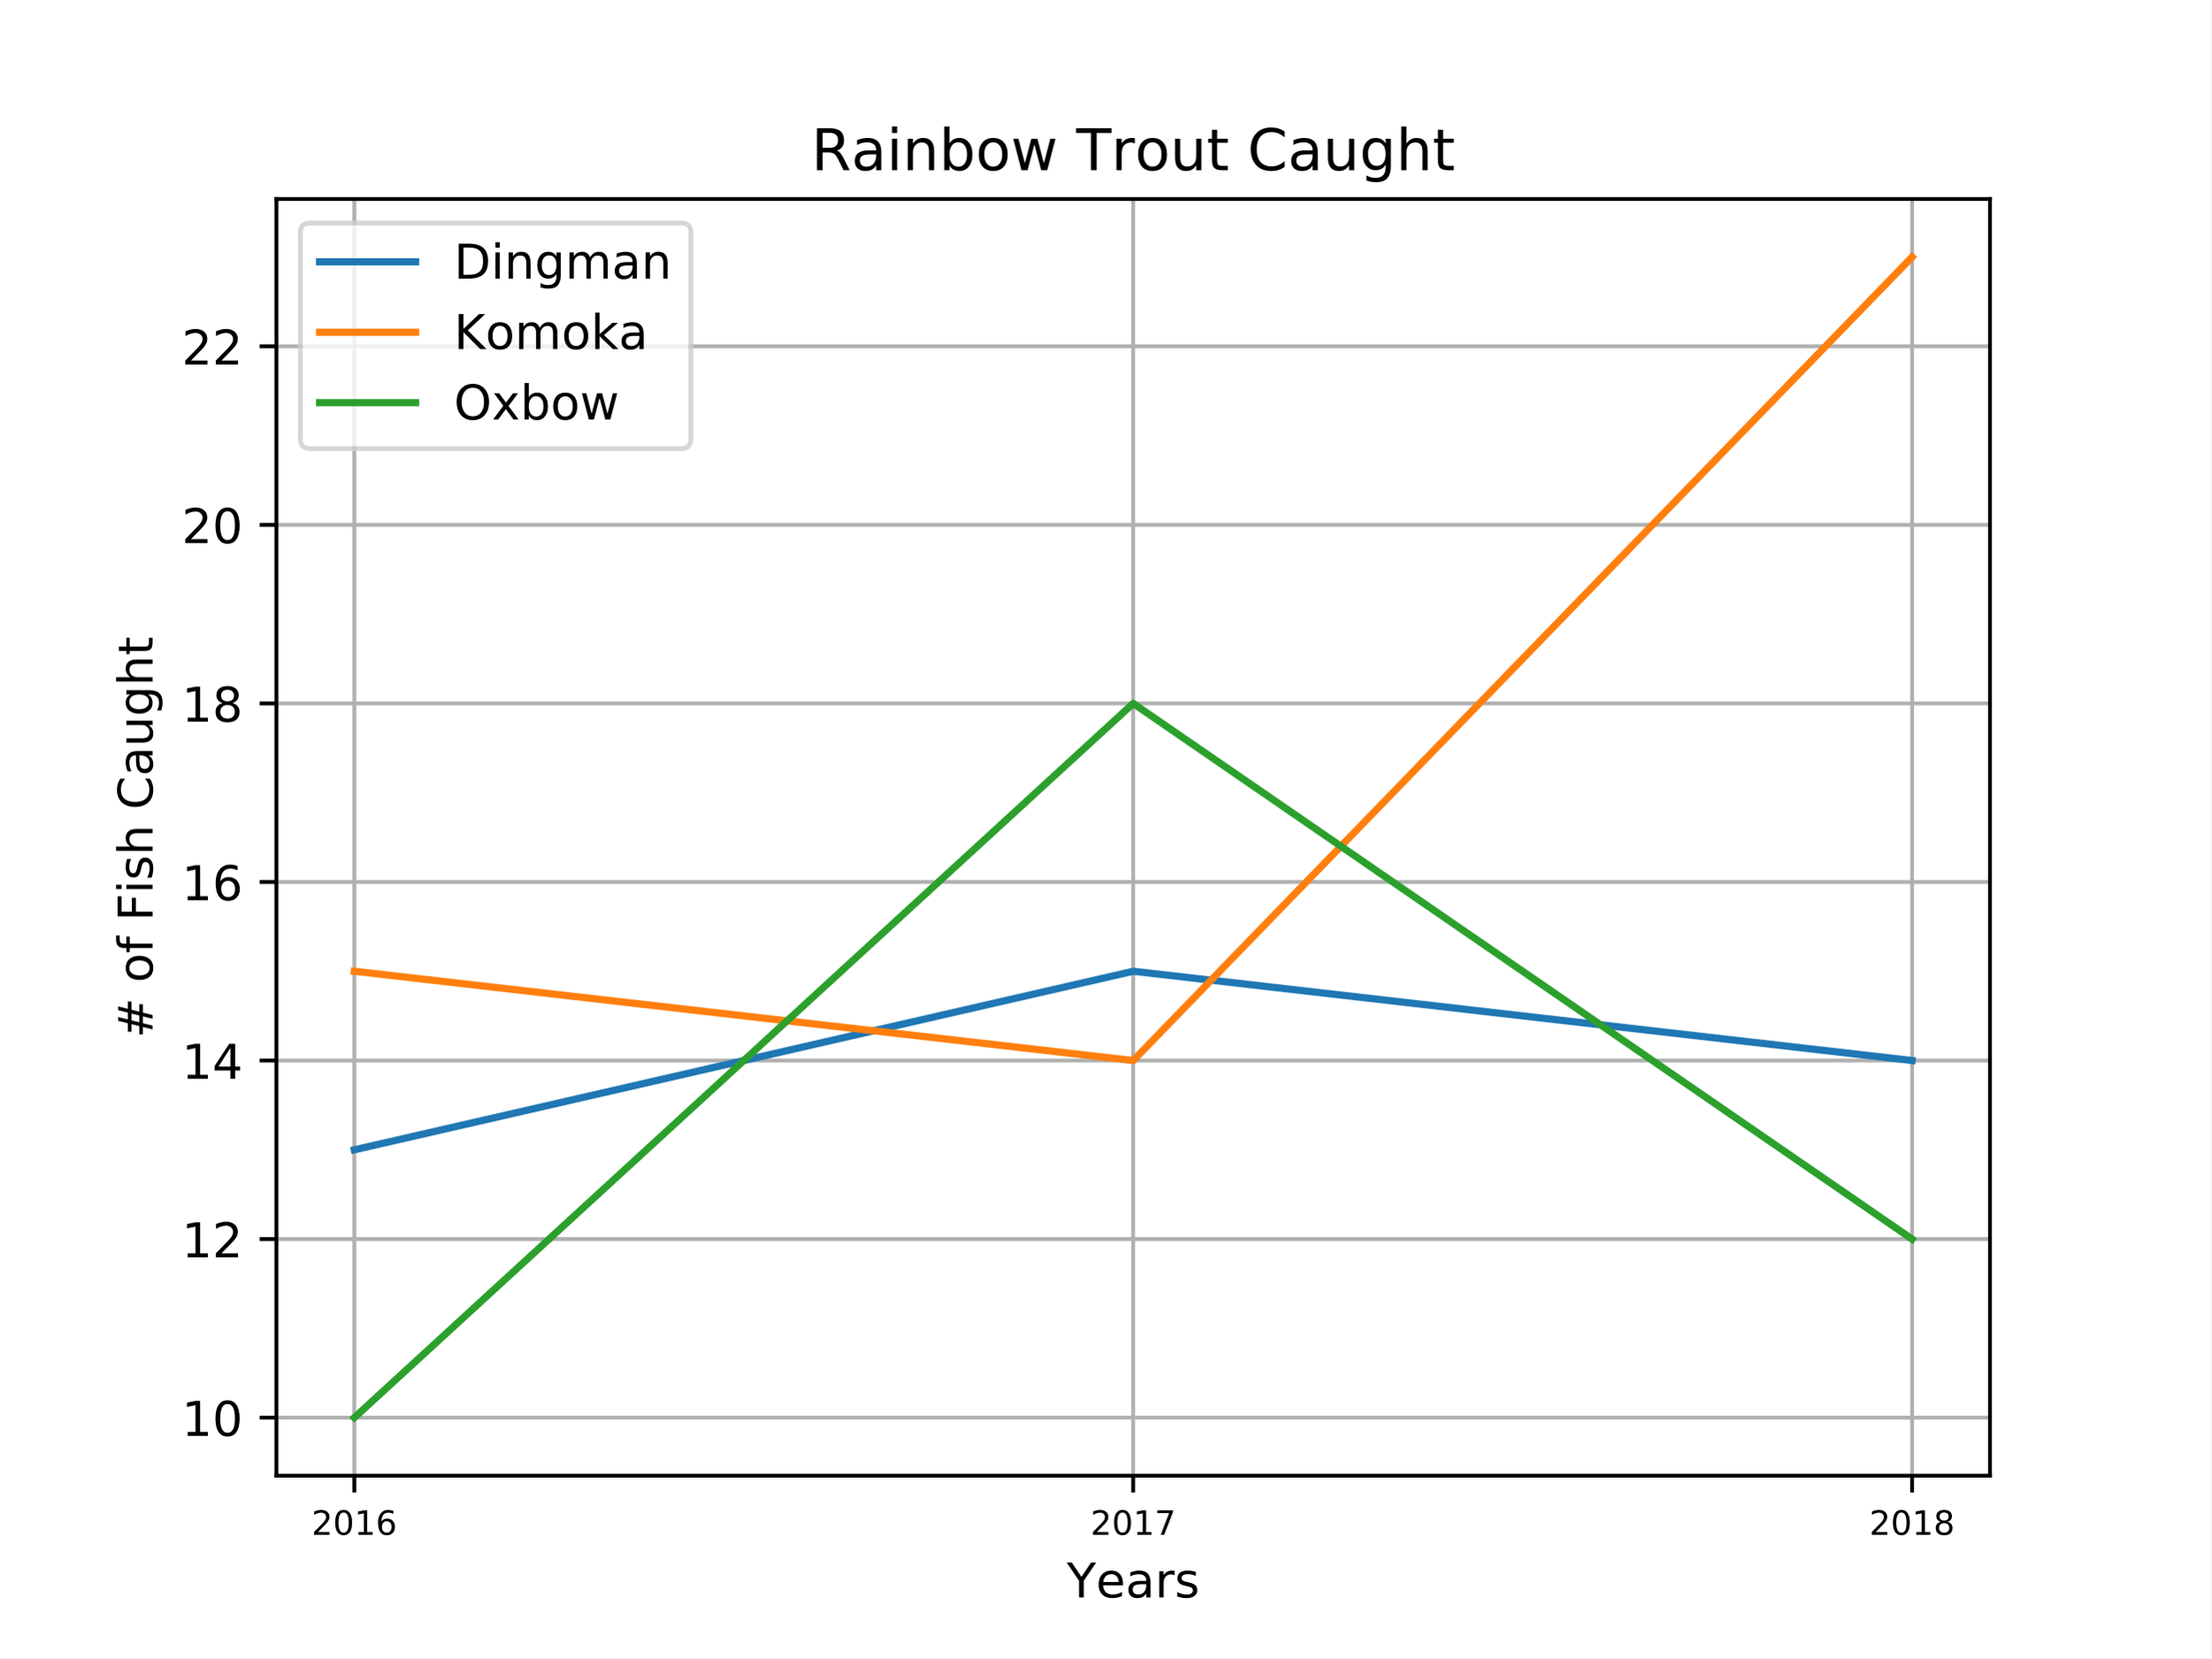
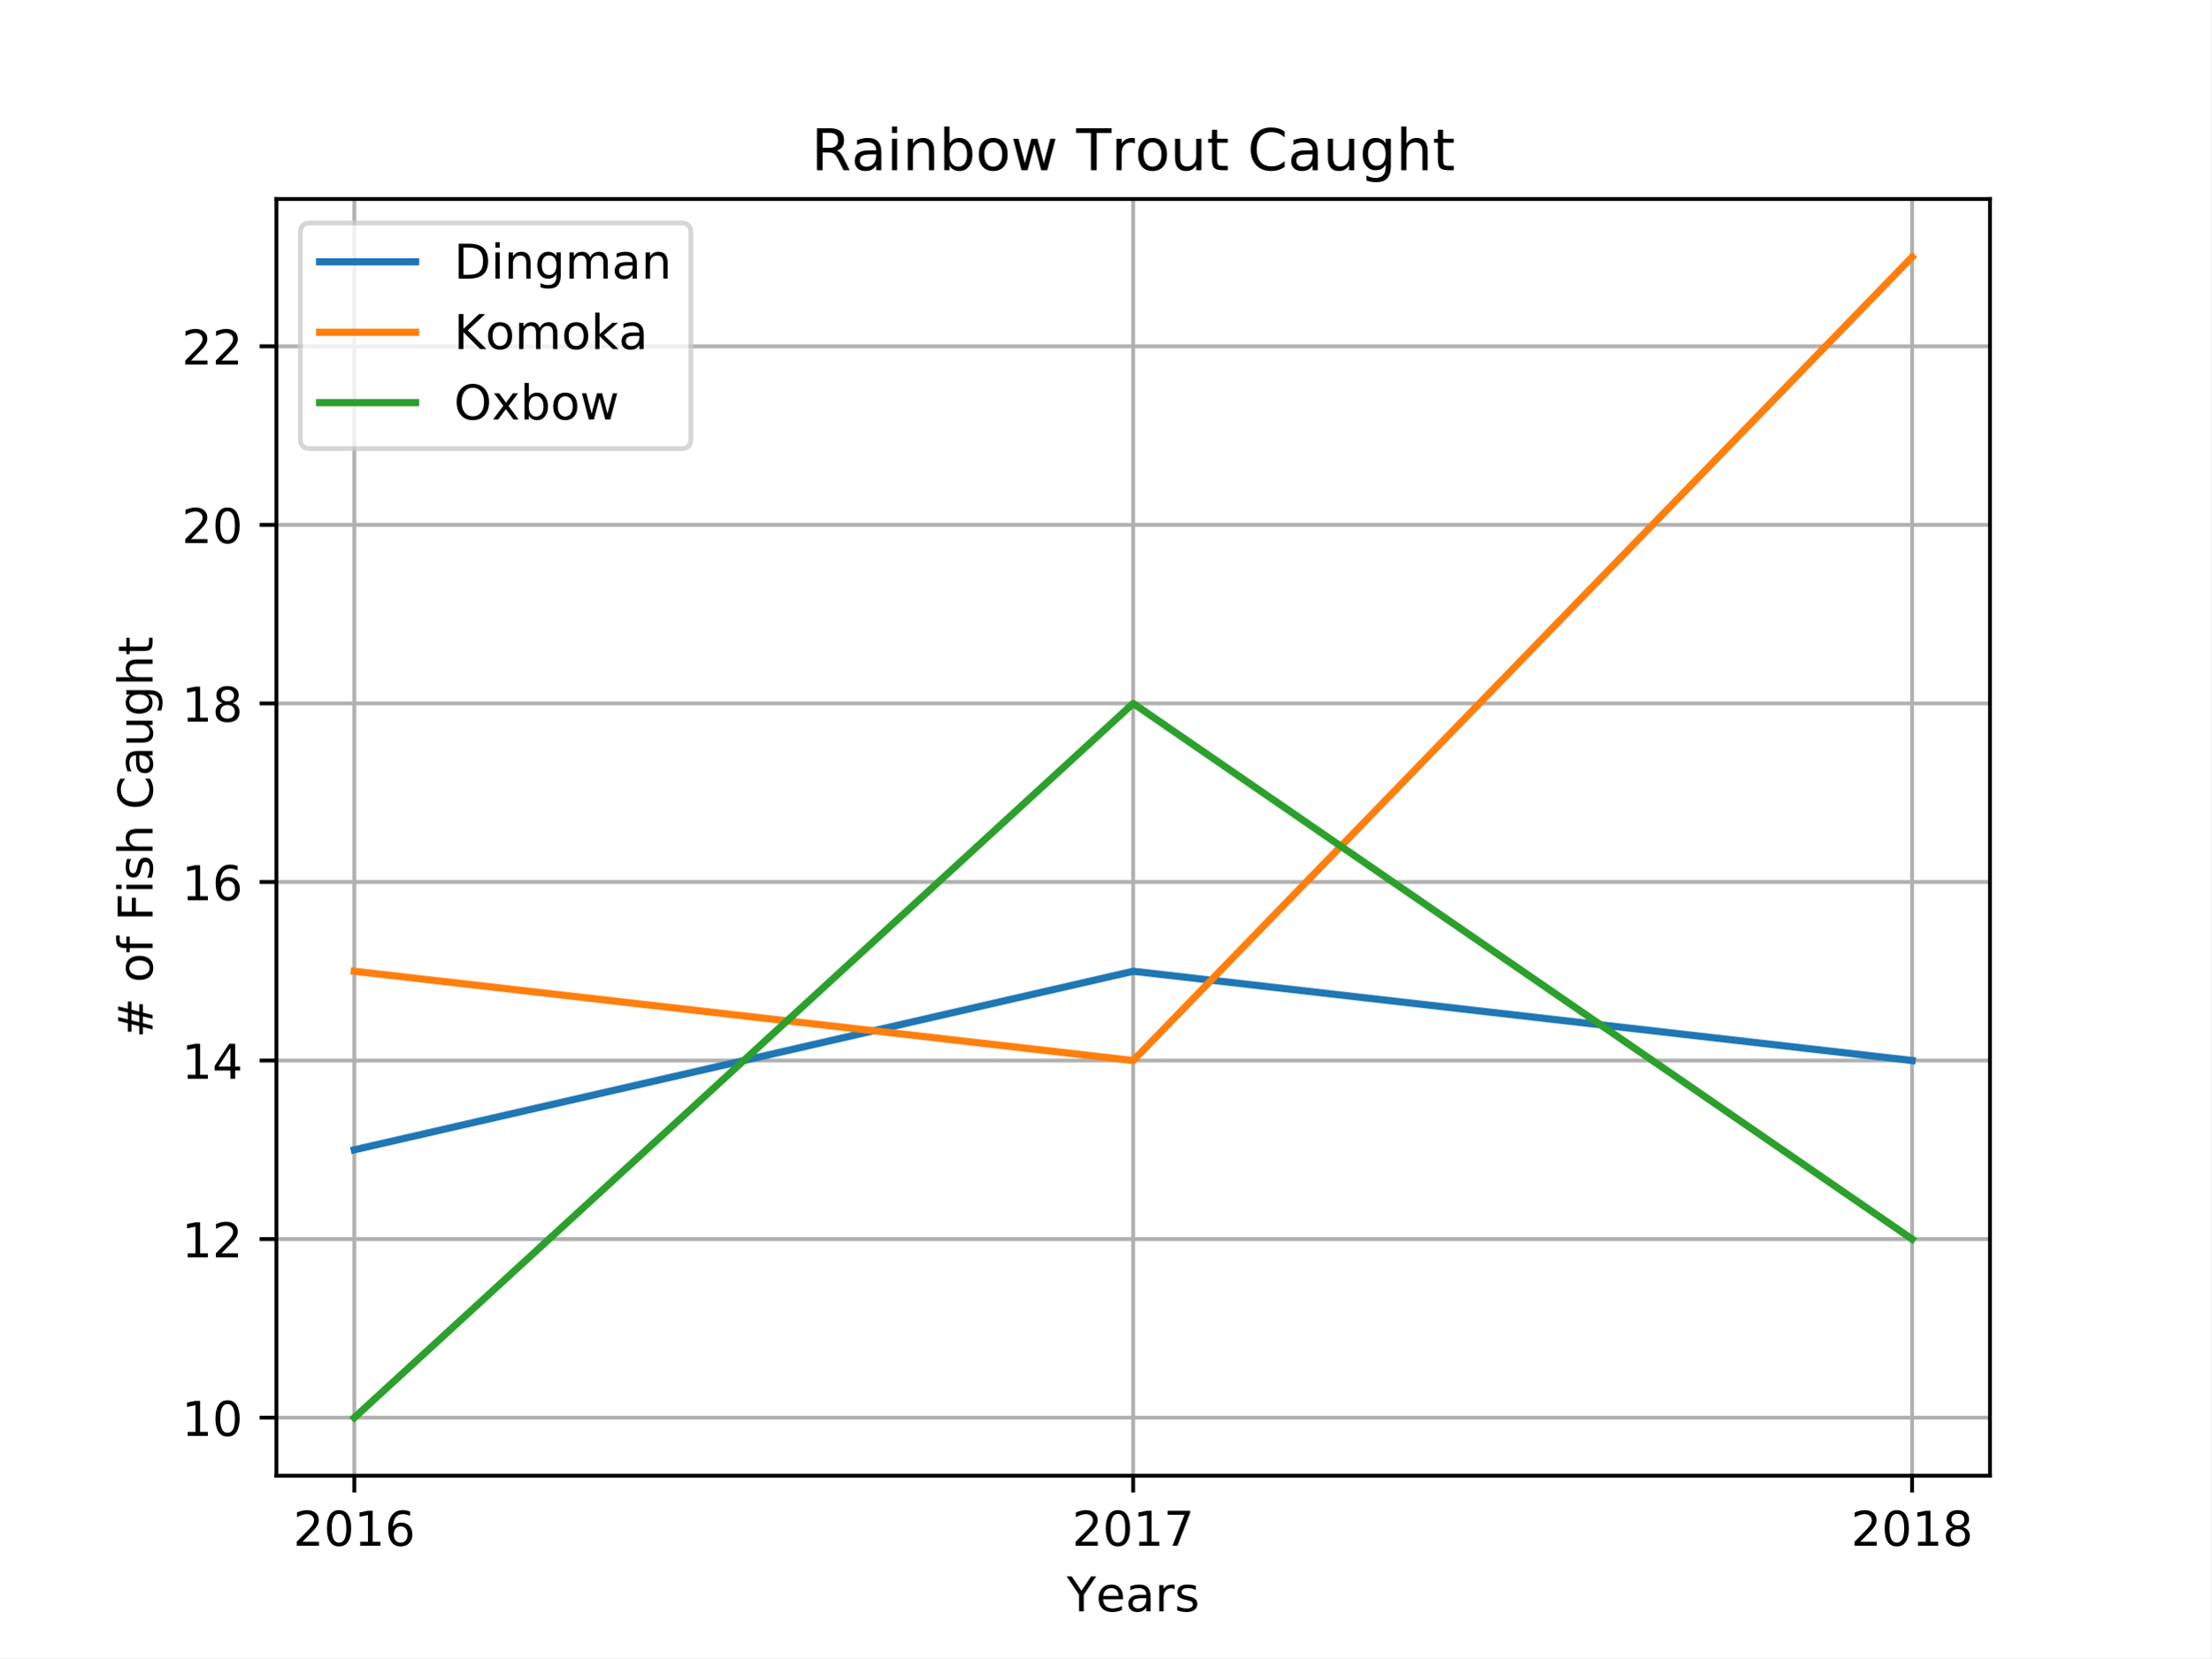
<svg xmlns="http://www.w3.org/2000/svg" xmlns:xlink="http://www.w3.org/1999/xlink" height="345.6pt" version="1.1" viewBox="0 0 460.8 345.6" width="460.8pt">
  <defs>
    <style type="text/css">
*{stroke-linecap:butt;stroke-linejoin:round;}
  </style>
  </defs>
  <g id="figure_1">
    <g id="patch_1">
      <path d="M 0 345.6  L 460.8 345.6  L 460.8 0  L 0 0  z " style="fill:#ffffff;" />
    </g>
    <g id="axes_1">
      <g id="patch_2">
        <path d="M 57.6 307.584  L 414.72 307.584  L 414.72 41.472  L 57.6 41.472  z " style="fill:#ffffff;" />
      </g>
      <g id="matplotlib.axis_1">
        <g id="xtick_1">
          <g id="line2d_1">
-             <path clip-path="url(#p653f5fde19)" d="M 73.833 307.584  L 73.833 41.472  " style="fill:none;stroke:#b0b0b0;stroke-linecap:square;stroke-width:0.8;" />
+             <path clip-path="url(#pb3f861e52e)" d="M 73.833 307.584  L 73.833 41.472  " style="fill:none;stroke:#b0b0b0;stroke-linecap:square;stroke-width:0.8;" />
          </g>
          <g id="line2d_2">
            <defs>
-               <path d="M 0 0  L 0 3.5  " id="mfbb1cc3a67" style="stroke:#000000;stroke-width:0.8;" />
-             </defs>
-             <g>
-               <use style="stroke:#000000;stroke-width:0.8;" x="73.833" xlink:href="#mfbb1cc3a67" y="307.584" />
+               <path d="M 0 0  L 0 3.5  " id="m68ec0743b1" style="stroke:#000000;stroke-width:0.8;" />
+             </defs>
+             <g>
+               <use style="stroke:#000000;stroke-width:0.8;" x="73.833" xlink:href="#m68ec0743b1" y="307.584" />
            </g>
          </g>
          <g id="text_1">
            <defs>
              <path d="M 19.188 8.297  L 53.609 8.297  L 53.609 0  L 7.328 0  L 7.328 8.297  Q 12.938 14.109 22.625 23.891  Q 32.328 33.688 34.812 36.531  Q 39.547 41.844 41.422 45.531  Q 43.312 49.219 43.312 52.781  Q 43.312 58.594 39.234 62.25  Q 35.156 65.922 28.609 65.922  Q 23.969 65.922 18.812 64.312  Q 13.672 62.703 7.812 59.422  L 7.812 69.391  Q 13.766 71.781 18.938 73  Q 24.125 74.219 28.422 74.219  Q 39.75 74.219 46.484 68.547  Q 53.219 62.891 53.219 53.422  Q 53.219 48.922 51.531 44.891  Q 49.859 40.875 45.406 35.406  Q 44.188 33.984 37.641 27.219  Q 31.109 20.453 19.188 8.297  z " id="DejaVuSans-50" />
              <path d="M 31.781 66.406  Q 24.172 66.406 20.328 58.906  Q 16.5 51.422 16.5 36.375  Q 16.5 21.391 20.328 13.891  Q 24.172 6.391 31.781 6.391  Q 39.453 6.391 43.281 13.891  Q 47.125 21.391 47.125 36.375  Q 47.125 51.422 43.281 58.906  Q 39.453 66.406 31.781 66.406  z M 31.781 74.219  Q 44.047 74.219 50.516 64.516  Q 56.984 54.828 56.984 36.375  Q 56.984 17.969 50.516 8.266  Q 44.047 -1.422 31.781 -1.422  Q 19.531 -1.422 13.062 8.266  Q 6.594 17.969 6.594 36.375  Q 6.594 54.828 13.062 64.516  Q 19.531 74.219 31.781 74.219  z " id="DejaVuSans-48" />
              <path d="M 12.406 8.297  L 28.516 8.297  L 28.516 63.922  L 10.984 60.406  L 10.984 69.391  L 28.422 72.906  L 38.281 72.906  L 38.281 8.297  L 54.391 8.297  L 54.391 0  L 12.406 0  z " id="DejaVuSans-49" />
              <path d="M 33.016 40.375  Q 26.375 40.375 22.484 35.828  Q 18.609 31.297 18.609 23.391  Q 18.609 15.531 22.484 10.953  Q 26.375 6.391 33.016 6.391  Q 39.656 6.391 43.531 10.953  Q 47.406 15.531 47.406 23.391  Q 47.406 31.297 43.531 35.828  Q 39.656 40.375 33.016 40.375  z M 52.594 71.297  L 52.594 62.312  Q 48.875 64.062 45.094 64.984  Q 41.312 65.922 37.594 65.922  Q 27.828 65.922 22.672 59.328  Q 17.531 52.734 16.797 39.406  Q 19.672 43.656 24.016 45.922  Q 28.375 48.188 33.594 48.188  Q 44.578 48.188 50.953 41.516  Q 57.328 34.859 57.328 23.391  Q 57.328 12.156 50.688 5.359  Q 44.047 -1.422 33.016 -1.422  Q 20.359 -1.422 13.672 8.266  Q 6.984 17.969 6.984 36.375  Q 6.984 53.656 15.188 63.938  Q 23.391 74.219 37.203 74.219  Q 40.922 74.219 44.703 73.484  Q 48.484 72.75 52.594 71.297  z " id="DejaVuSans-54" />
            </defs>
-             <g transform="translate(64.92523 319.9029)scale(0.07 -0.07)">
+             <g transform="translate(61.10773 322.1824)scale(0.1 -0.1)">
              <use xlink:href="#DejaVuSans-50" />
              <use x="63.623" xlink:href="#DejaVuSans-48" />
              <use x="127.246" xlink:href="#DejaVuSans-49" />
              <use x="190.869" xlink:href="#DejaVuSans-54" />
            </g>
          </g>
        </g>
        <g id="xtick_2">
          <g id="line2d_3">
-             <path clip-path="url(#p653f5fde19)" d="M 236.16 307.584  L 236.16 41.472  " style="fill:none;stroke:#b0b0b0;stroke-linecap:square;stroke-width:0.8;" />
+             <path clip-path="url(#pb3f861e52e)" d="M 236.16 307.584  L 236.16 41.472  " style="fill:none;stroke:#b0b0b0;stroke-linecap:square;stroke-width:0.8;" />
          </g>
          <g id="line2d_4">
            <g>
-               <use style="stroke:#000000;stroke-width:0.8;" x="236.16" xlink:href="#mfbb1cc3a67" y="307.584" />
+               <use style="stroke:#000000;stroke-width:0.8;" x="236.16" xlink:href="#m68ec0743b1" y="307.584" />
            </g>
          </g>
          <g id="text_2">
            <defs>
              <path d="M 8.203 72.906  L 55.078 72.906  L 55.078 68.703  L 28.609 0  L 18.312 0  L 43.219 64.594  L 8.203 64.594  z " id="DejaVuSans-55" />
            </defs>
-             <g transform="translate(227.2525 319.9029)scale(0.07 -0.07)">
+             <g transform="translate(223.435 322.1824)scale(0.1 -0.1)">
              <use xlink:href="#DejaVuSans-50" />
              <use x="63.623" xlink:href="#DejaVuSans-48" />
              <use x="127.246" xlink:href="#DejaVuSans-49" />
              <use x="190.869" xlink:href="#DejaVuSans-55" />
            </g>
          </g>
        </g>
        <g id="xtick_3">
          <g id="line2d_5">
-             <path clip-path="url(#p653f5fde19)" d="M 398.487 307.584  L 398.487 41.472  " style="fill:none;stroke:#b0b0b0;stroke-linecap:square;stroke-width:0.8;" />
+             <path clip-path="url(#pb3f861e52e)" d="M 398.487 307.584  L 398.487 41.472  " style="fill:none;stroke:#b0b0b0;stroke-linecap:square;stroke-width:0.8;" />
          </g>
          <g id="line2d_6">
            <g>
-               <use style="stroke:#000000;stroke-width:0.8;" x="398.487" xlink:href="#mfbb1cc3a67" y="307.584" />
+               <use style="stroke:#000000;stroke-width:0.8;" x="398.487" xlink:href="#m68ec0743b1" y="307.584" />
            </g>
          </g>
          <g id="text_3">
            <defs>
              <path d="M 31.781 34.625  Q 24.75 34.625 20.719 30.859  Q 16.703 27.094 16.703 20.516  Q 16.703 13.922 20.719 10.156  Q 24.75 6.391 31.781 6.391  Q 38.812 6.391 42.859 10.172  Q 46.922 13.969 46.922 20.516  Q 46.922 27.094 42.891 30.859  Q 38.875 34.625 31.781 34.625  z M 21.922 38.812  Q 15.578 40.375 12.031 44.719  Q 8.5 49.078 8.5 55.328  Q 8.5 64.062 14.719 69.141  Q 20.953 74.219 31.781 74.219  Q 42.672 74.219 48.875 69.141  Q 55.078 64.062 55.078 55.328  Q 55.078 49.078 51.531 44.719  Q 48 40.375 41.703 38.812  Q 48.828 37.156 52.797 32.312  Q 56.781 27.484 56.781 20.516  Q 56.781 9.906 50.312 4.234  Q 43.844 -1.422 31.781 -1.422  Q 19.734 -1.422 13.25 4.234  Q 6.781 9.906 6.781 20.516  Q 6.781 27.484 10.781 32.312  Q 14.797 37.156 21.922 38.812  z M 18.312 54.391  Q 18.312 48.734 21.844 45.562  Q 25.391 42.391 31.781 42.391  Q 38.141 42.391 41.719 45.562  Q 45.312 48.734 45.312 54.391  Q 45.312 60.062 41.719 63.234  Q 38.141 66.406 31.781 66.406  Q 25.391 66.406 21.844 63.234  Q 18.312 60.062 18.312 54.391  z " id="DejaVuSans-56" />
            </defs>
-             <g transform="translate(389.5798 319.9029)scale(0.07 -0.07)">
+             <g transform="translate(385.7623 322.1824)scale(0.1 -0.1)">
              <use xlink:href="#DejaVuSans-50" />
              <use x="63.623" xlink:href="#DejaVuSans-48" />
              <use x="127.246" xlink:href="#DejaVuSans-49" />
              <use x="190.869" xlink:href="#DejaVuSans-56" />
            </g>
          </g>
        </g>
        <g id="text_4">
          <defs>
            <path d="M -0.203 72.906  L 10.406 72.906  L 30.609 42.922  L 50.688 72.906  L 61.281 72.906  L 35.5 34.719  L 35.5 0  L 25.594 0  L 25.594 34.719  z " id="DejaVuSans-89" />
            <path d="M 56.203 29.594  L 56.203 25.203  L 14.891 25.203  Q 15.484 15.922 20.484 11.062  Q 25.484 6.203 34.422 6.203  Q 39.594 6.203 44.453 7.469  Q 49.312 8.734 54.109 11.281  L 54.109 2.781  Q 49.266 0.734 44.188 -0.344  Q 39.109 -1.422 33.891 -1.422  Q 20.797 -1.422 13.156 6.188  Q 5.516 13.812 5.516 26.812  Q 5.516 40.234 12.766 48.109  Q 20.016 56 32.328 56  Q 43.359 56 49.781 48.891  Q 56.203 41.797 56.203 29.594  z M 47.219 32.234  Q 47.125 39.594 43.094 43.984  Q 39.062 48.391 32.422 48.391  Q 24.906 48.391 20.391 44.141  Q 15.875 39.891 15.188 32.172  z " id="DejaVuSans-101" />
            <path d="M 34.281 27.484  Q 23.391 27.484 19.188 25  Q 14.984 22.516 14.984 16.5  Q 14.984 11.719 18.141 8.906  Q 21.297 6.109 26.703 6.109  Q 34.188 6.109 38.703 11.406  Q 43.219 16.703 43.219 25.484  L 43.219 27.484  z M 52.203 31.203  L 52.203 0  L 43.219 0  L 43.219 8.297  Q 40.141 3.328 35.547 0.953  Q 30.953 -1.422 24.312 -1.422  Q 15.922 -1.422 10.953 3.297  Q 6 8.016 6 15.922  Q 6 25.141 12.172 29.828  Q 18.359 34.516 30.609 34.516  L 43.219 34.516  L 43.219 35.406  Q 43.219 41.609 39.141 45  Q 35.062 48.391 27.688 48.391  Q 23 48.391 18.547 47.266  Q 14.109 46.141 10.016 43.891  L 10.016 52.203  Q 14.938 54.109 19.578 55.047  Q 24.219 56 28.609 56  Q 40.484 56 46.344 49.844  Q 52.203 43.703 52.203 31.203  z " id="DejaVuSans-97" />
            <path d="M 41.109 46.297  Q 39.594 47.172 37.812 47.578  Q 36.031 48 33.891 48  Q 26.266 48 22.188 43.047  Q 18.109 38.094 18.109 28.812  L 18.109 0  L 9.078 0  L 9.078 54.688  L 18.109 54.688  L 18.109 46.188  Q 20.953 51.172 25.484 53.578  Q 30.031 56 36.531 56  Q 37.453 56 38.578 55.875  Q 39.703 55.766 41.062 55.516  z " id="DejaVuSans-114" />
            <path d="M 44.281 53.078  L 44.281 44.578  Q 40.484 46.531 36.375 47.5  Q 32.281 48.484 27.875 48.484  Q 21.188 48.484 17.844 46.438  Q 14.5 44.391 14.5 40.281  Q 14.5 37.156 16.891 35.375  Q 19.281 33.594 26.516 31.984  L 29.594 31.297  Q 39.156 29.25 43.188 25.516  Q 47.219 21.781 47.219 15.094  Q 47.219 7.469 41.188 3.016  Q 35.156 -1.422 24.609 -1.422  Q 20.219 -1.422 15.453 -0.562  Q 10.688 0.297 5.422 2  L 5.422 11.281  Q 10.406 8.688 15.234 7.391  Q 20.062 6.109 24.812 6.109  Q 31.156 6.109 34.562 8.281  Q 37.984 10.453 37.984 14.406  Q 37.984 18.062 35.516 20.016  Q 33.062 21.969 24.703 23.781  L 21.578 24.516  Q 13.234 26.266 9.516 29.906  Q 5.812 33.547 5.812 39.891  Q 5.812 47.609 11.281 51.797  Q 16.75 56 26.812 56  Q 31.781 56 36.172 55.266  Q 40.578 54.547 44.281 53.078  z " id="DejaVuSans-115" />
          </defs>
-           <g transform="translate(222.3155 332.9571)scale(0.1 -0.1)">
+           <g transform="translate(222.3155 335.8606)scale(0.1 -0.1)">
            <use xlink:href="#DejaVuSans-89" />
            <use x="60.881" xlink:href="#DejaVuSans-101" />
            <use x="122.404" xlink:href="#DejaVuSans-97" />
            <use x="183.684" xlink:href="#DejaVuSans-114" />
            <use x="224.797" xlink:href="#DejaVuSans-115" />
          </g>
        </g>
      </g>
      <g id="matplotlib.axis_2">
        <g id="ytick_1">
          <g id="line2d_7">
-             <path clip-path="url(#p653f5fde19)" d="M 57.6 295.488  L 414.72 295.488  " style="fill:none;stroke:#b0b0b0;stroke-linecap:square;stroke-width:0.8;" />
+             <path clip-path="url(#pb3f861e52e)" d="M 57.6 295.488  L 414.72 295.488  " style="fill:none;stroke:#b0b0b0;stroke-linecap:square;stroke-width:0.8;" />
          </g>
          <g id="line2d_8">
            <defs>
-               <path d="M 0 0  L -3.5 0  " id="ma4010a11b1" style="stroke:#000000;stroke-width:0.8;" />
-             </defs>
-             <g>
-               <use style="stroke:#000000;stroke-width:0.8;" x="57.6" xlink:href="#ma4010a11b1" y="295.488" />
+               <path d="M 0 0  L -3.5 0  " id="mbe549104c9" style="stroke:#000000;stroke-width:0.8;" />
+             </defs>
+             <g>
+               <use style="stroke:#000000;stroke-width:0.8;" x="57.6" xlink:href="#mbe549104c9" y="295.488" />
            </g>
          </g>
          <g id="text_5">
            <g transform="translate(37.875 299.2872)scale(0.1 -0.1)">
              <use xlink:href="#DejaVuSans-49" />
              <use x="63.623" xlink:href="#DejaVuSans-48" />
            </g>
          </g>
        </g>
        <g id="ytick_2">
          <g id="line2d_9">
-             <path clip-path="url(#p653f5fde19)" d="M 57.6 258.27  L 414.72 258.27  " style="fill:none;stroke:#b0b0b0;stroke-linecap:square;stroke-width:0.8;" />
+             <path clip-path="url(#pb3f861e52e)" d="M 57.6 258.27  L 414.72 258.27  " style="fill:none;stroke:#b0b0b0;stroke-linecap:square;stroke-width:0.8;" />
          </g>
          <g id="line2d_10">
            <g>
-               <use style="stroke:#000000;stroke-width:0.8;" x="57.6" xlink:href="#ma4010a11b1" y="258.27" />
+               <use style="stroke:#000000;stroke-width:0.8;" x="57.6" xlink:href="#mbe549104c9" y="258.27" />
            </g>
          </g>
          <g id="text_6">
            <g transform="translate(37.875 262.0688)scale(0.1 -0.1)">
              <use xlink:href="#DejaVuSans-49" />
              <use x="63.623" xlink:href="#DejaVuSans-50" />
            </g>
          </g>
        </g>
        <g id="ytick_3">
          <g id="line2d_11">
-             <path clip-path="url(#p653f5fde19)" d="M 57.6 221.051  L 414.72 221.051  " style="fill:none;stroke:#b0b0b0;stroke-linecap:square;stroke-width:0.8;" />
+             <path clip-path="url(#pb3f861e52e)" d="M 57.6 221.051  L 414.72 221.051  " style="fill:none;stroke:#b0b0b0;stroke-linecap:square;stroke-width:0.8;" />
          </g>
          <g id="line2d_12">
            <g>
-               <use style="stroke:#000000;stroke-width:0.8;" x="57.6" xlink:href="#ma4010a11b1" y="221.051" />
+               <use style="stroke:#000000;stroke-width:0.8;" x="57.6" xlink:href="#mbe549104c9" y="221.051" />
            </g>
          </g>
          <g id="text_7">
            <defs>
              <path d="M 37.797 64.312  L 12.891 25.391  L 37.797 25.391  z M 35.203 72.906  L 47.609 72.906  L 47.609 25.391  L 58.016 25.391  L 58.016 17.188  L 47.609 17.188  L 47.609 0  L 37.797 0  L 37.797 17.188  L 4.891 17.188  L 4.891 26.703  z " id="DejaVuSans-52" />
            </defs>
            <g transform="translate(37.875 224.8503)scale(0.1 -0.1)">
              <use xlink:href="#DejaVuSans-49" />
              <use x="63.623" xlink:href="#DejaVuSans-52" />
            </g>
          </g>
        </g>
        <g id="ytick_4">
          <g id="line2d_13">
-             <path clip-path="url(#p653f5fde19)" d="M 57.6 183.833  L 414.72 183.833  " style="fill:none;stroke:#b0b0b0;stroke-linecap:square;stroke-width:0.8;" />
+             <path clip-path="url(#pb3f861e52e)" d="M 57.6 183.833  L 414.72 183.833  " style="fill:none;stroke:#b0b0b0;stroke-linecap:square;stroke-width:0.8;" />
          </g>
          <g id="line2d_14">
            <g>
-               <use style="stroke:#000000;stroke-width:0.8;" x="57.6" xlink:href="#ma4010a11b1" y="183.833" />
+               <use style="stroke:#000000;stroke-width:0.8;" x="57.6" xlink:href="#mbe549104c9" y="183.833" />
            </g>
          </g>
          <g id="text_8">
            <g transform="translate(37.875 187.6318)scale(0.1 -0.1)">
              <use xlink:href="#DejaVuSans-49" />
              <use x="63.623" xlink:href="#DejaVuSans-54" />
            </g>
          </g>
        </g>
        <g id="ytick_5">
          <g id="line2d_15">
-             <path clip-path="url(#p653f5fde19)" d="M 57.6 146.614  L 414.72 146.614  " style="fill:none;stroke:#b0b0b0;stroke-linecap:square;stroke-width:0.8;" />
+             <path clip-path="url(#pb3f861e52e)" d="M 57.6 146.614  L 414.72 146.614  " style="fill:none;stroke:#b0b0b0;stroke-linecap:square;stroke-width:0.8;" />
          </g>
          <g id="line2d_16">
            <g>
-               <use style="stroke:#000000;stroke-width:0.8;" x="57.6" xlink:href="#ma4010a11b1" y="146.614" />
+               <use style="stroke:#000000;stroke-width:0.8;" x="57.6" xlink:href="#mbe549104c9" y="146.614" />
            </g>
          </g>
          <g id="text_9">
            <g transform="translate(37.875 150.4134)scale(0.1 -0.1)">
              <use xlink:href="#DejaVuSans-49" />
              <use x="63.623" xlink:href="#DejaVuSans-56" />
            </g>
          </g>
        </g>
        <g id="ytick_6">
          <g id="line2d_17">
-             <path clip-path="url(#p653f5fde19)" d="M 57.6 109.396  L 414.72 109.396  " style="fill:none;stroke:#b0b0b0;stroke-linecap:square;stroke-width:0.8;" />
+             <path clip-path="url(#pb3f861e52e)" d="M 57.6 109.396  L 414.72 109.396  " style="fill:none;stroke:#b0b0b0;stroke-linecap:square;stroke-width:0.8;" />
          </g>
          <g id="line2d_18">
            <g>
-               <use style="stroke:#000000;stroke-width:0.8;" x="57.6" xlink:href="#ma4010a11b1" y="109.396" />
+               <use style="stroke:#000000;stroke-width:0.8;" x="57.6" xlink:href="#mbe549104c9" y="109.396" />
            </g>
          </g>
          <g id="text_10">
            <g transform="translate(37.875 113.1949)scale(0.1 -0.1)">
              <use xlink:href="#DejaVuSans-50" />
              <use x="63.623" xlink:href="#DejaVuSans-48" />
            </g>
          </g>
        </g>
        <g id="ytick_7">
          <g id="line2d_19">
-             <path clip-path="url(#p653f5fde19)" d="M 57.6 72.177  L 414.72 72.177  " style="fill:none;stroke:#b0b0b0;stroke-linecap:square;stroke-width:0.8;" />
+             <path clip-path="url(#pb3f861e52e)" d="M 57.6 72.177  L 414.72 72.177  " style="fill:none;stroke:#b0b0b0;stroke-linecap:square;stroke-width:0.8;" />
          </g>
          <g id="line2d_20">
            <g>
-               <use style="stroke:#000000;stroke-width:0.8;" x="57.6" xlink:href="#ma4010a11b1" y="72.177" />
+               <use style="stroke:#000000;stroke-width:0.8;" x="57.6" xlink:href="#mbe549104c9" y="72.177" />
            </g>
          </g>
          <g id="text_11">
            <g transform="translate(37.875 75.97645)scale(0.1 -0.1)">
              <use xlink:href="#DejaVuSans-50" />
              <use x="63.623" xlink:href="#DejaVuSans-50" />
            </g>
          </g>
        </g>
        <g id="text_12">
          <defs>
            <path d="M 51.125 44  L 36.922 44  L 32.812 27.688  L 47.125 27.688  z M 43.797 71.781  L 38.719 51.516  L 52.984 51.516  L 58.109 71.781  L 65.922 71.781  L 60.891 51.516  L 76.125 51.516  L 76.125 44  L 58.984 44  L 54.984 27.688  L 70.516 27.688  L 70.516 20.219  L 53.078 20.219  L 48 0  L 40.188 0  L 45.219 20.219  L 30.906 20.219  L 25.875 0  L 18.016 0  L 23.094 20.219  L 7.719 20.219  L 7.719 27.688  L 24.906 27.688  L 29 44  L 13.281 44  L 13.281 51.516  L 30.906 51.516  L 35.891 71.781  z " id="DejaVuSans-35" />
            <path id="DejaVuSans-32" />
            <path d="M 30.609 48.391  Q 23.391 48.391 19.188 42.75  Q 14.984 37.109 14.984 27.297  Q 14.984 17.484 19.156 11.844  Q 23.344 6.203 30.609 6.203  Q 37.797 6.203 41.984 11.859  Q 46.188 17.531 46.188 27.297  Q 46.188 37.016 41.984 42.703  Q 37.797 48.391 30.609 48.391  z M 30.609 56  Q 42.328 56 49.016 48.375  Q 55.719 40.766 55.719 27.297  Q 55.719 13.875 49.016 6.219  Q 42.328 -1.422 30.609 -1.422  Q 18.844 -1.422 12.172 6.219  Q 5.516 13.875 5.516 27.297  Q 5.516 40.766 12.172 48.375  Q 18.844 56 30.609 56  z " id="DejaVuSans-111" />
            <path d="M 37.109 75.984  L 37.109 68.5  L 28.516 68.5  Q 23.688 68.5 21.797 66.547  Q 19.922 64.594 19.922 59.516  L 19.922 54.688  L 34.719 54.688  L 34.719 47.703  L 19.922 47.703  L 19.922 0  L 10.891 0  L 10.891 47.703  L 2.297 47.703  L 2.297 54.688  L 10.891 54.688  L 10.891 58.5  Q 10.891 67.625 15.141 71.797  Q 19.391 75.984 28.609 75.984  z " id="DejaVuSans-102" />
            <path d="M 9.812 72.906  L 51.703 72.906  L 51.703 64.594  L 19.672 64.594  L 19.672 43.109  L 48.578 43.109  L 48.578 34.812  L 19.672 34.812  L 19.672 0  L 9.812 0  z " id="DejaVuSans-70" />
            <path d="M 9.422 54.688  L 18.406 54.688  L 18.406 0  L 9.422 0  z M 9.422 75.984  L 18.406 75.984  L 18.406 64.594  L 9.422 64.594  z " id="DejaVuSans-105" />
            <path d="M 54.891 33.016  L 54.891 0  L 45.906 0  L 45.906 32.719  Q 45.906 40.484 42.875 44.328  Q 39.844 48.188 33.797 48.188  Q 26.516 48.188 22.312 43.547  Q 18.109 38.922 18.109 30.906  L 18.109 0  L 9.078 0  L 9.078 75.984  L 18.109 75.984  L 18.109 46.188  Q 21.344 51.125 25.703 53.562  Q 30.078 56 35.797 56  Q 45.219 56 50.047 50.172  Q 54.891 44.344 54.891 33.016  z " id="DejaVuSans-104" />
            <path d="M 64.406 67.281  L 64.406 56.891  Q 59.422 61.531 53.781 63.812  Q 48.141 66.109 41.797 66.109  Q 29.297 66.109 22.656 58.469  Q 16.016 50.828 16.016 36.375  Q 16.016 21.969 22.656 14.328  Q 29.297 6.688 41.797 6.688  Q 48.141 6.688 53.781 8.984  Q 59.422 11.281 64.406 15.922  L 64.406 5.609  Q 59.234 2.094 53.438 0.328  Q 47.656 -1.422 41.219 -1.422  Q 24.656 -1.422 15.125 8.703  Q 5.609 18.844 5.609 36.375  Q 5.609 53.953 15.125 64.078  Q 24.656 74.219 41.219 74.219  Q 47.75 74.219 53.531 72.484  Q 59.328 70.75 64.406 67.281  z " id="DejaVuSans-67" />
            <path d="M 8.5 21.578  L 8.5 54.688  L 17.484 54.688  L 17.484 21.922  Q 17.484 14.156 20.5 10.266  Q 23.531 6.391 29.594 6.391  Q 36.859 6.391 41.078 11.031  Q 45.312 15.672 45.312 23.688  L 45.312 54.688  L 54.297 54.688  L 54.297 0  L 45.312 0  L 45.312 8.406  Q 42.047 3.422 37.719 1  Q 33.406 -1.422 27.688 -1.422  Q 18.266 -1.422 13.375 4.438  Q 8.5 10.297 8.5 21.578  z M 31.109 56  z " id="DejaVuSans-117" />
            <path d="M 45.406 27.984  Q 45.406 37.75 41.375 43.109  Q 37.359 48.484 30.078 48.484  Q 22.859 48.484 18.828 43.109  Q 14.797 37.75 14.797 27.984  Q 14.797 18.266 18.828 12.891  Q 22.859 7.516 30.078 7.516  Q 37.359 7.516 41.375 12.891  Q 45.406 18.266 45.406 27.984  z M 54.391 6.781  Q 54.391 -7.172 48.188 -13.984  Q 42 -20.797 29.203 -20.797  Q 24.469 -20.797 20.266 -20.094  Q 16.062 -19.391 12.109 -17.922  L 12.109 -9.188  Q 16.062 -11.328 19.922 -12.344  Q 23.781 -13.375 27.781 -13.375  Q 36.625 -13.375 41.016 -8.766  Q 45.406 -4.156 45.406 5.172  L 45.406 9.625  Q 42.625 4.781 38.281 2.391  Q 33.938 0 27.875 0  Q 17.828 0 11.672 7.656  Q 5.516 15.328 5.516 27.984  Q 5.516 40.672 11.672 48.328  Q 17.828 56 27.875 56  Q 33.938 56 38.281 53.609  Q 42.625 51.219 45.406 46.391  L 45.406 54.688  L 54.391 54.688  z " id="DejaVuSans-103" />
            <path d="M 18.312 70.219  L 18.312 54.688  L 36.812 54.688  L 36.812 47.703  L 18.312 47.703  L 18.312 18.016  Q 18.312 11.328 20.141 9.422  Q 21.969 7.516 27.594 7.516  L 36.812 7.516  L 36.812 0  L 27.594 0  Q 17.188 0 13.234 3.875  Q 9.281 7.766 9.281 18.016  L 9.281 47.703  L 2.688 47.703  L 2.688 54.688  L 9.281 54.688  L 9.281 70.219  z " id="DejaVuSans-116" />
          </defs>
          <g transform="translate(31.79531 216.3647)rotate(-90)scale(0.1 -0.1)">
            <use xlink:href="#DejaVuSans-35" />
            <use x="83.789" xlink:href="#DejaVuSans-32" />
            <use x="115.576" xlink:href="#DejaVuSans-111" />
            <use x="176.758" xlink:href="#DejaVuSans-102" />
            <use x="211.963" xlink:href="#DejaVuSans-32" />
            <use x="243.75" xlink:href="#DejaVuSans-70" />
            <use x="301.16" xlink:href="#DejaVuSans-105" />
            <use x="328.943" xlink:href="#DejaVuSans-115" />
            <use x="381.043" xlink:href="#DejaVuSans-104" />
            <use x="444.422" xlink:href="#DejaVuSans-32" />
            <use x="476.209" xlink:href="#DejaVuSans-67" />
            <use x="546.033" xlink:href="#DejaVuSans-97" />
            <use x="607.312" xlink:href="#DejaVuSans-117" />
            <use x="670.691" xlink:href="#DejaVuSans-103" />
            <use x="734.168" xlink:href="#DejaVuSans-104" />
            <use x="797.547" xlink:href="#DejaVuSans-116" />
          </g>
        </g>
      </g>
      <g id="line2d_21">
-         <path clip-path="url(#p653f5fde19)" d="M 73.833 239.66  L 236.16 202.442  L 398.487 221.051  " style="fill:none;stroke:#1f77b4;stroke-linecap:square;stroke-width:1.5;" />
+         <path clip-path="url(#pb3f861e52e)" d="M 73.833 239.66  L 236.16 202.442  L 398.487 221.051  " style="fill:none;stroke:#1f77b4;stroke-linecap:square;stroke-width:1.5;" />
      </g>
      <g id="line2d_22">
-         <path clip-path="url(#p653f5fde19)" d="M 73.833 202.442  L 236.16 221.051  L 398.487 53.568  " style="fill:none;stroke:#ff7f0e;stroke-linecap:square;stroke-width:1.5;" />
+         <path clip-path="url(#pb3f861e52e)" d="M 73.833 202.442  L 236.16 221.051  L 398.487 53.568  " style="fill:none;stroke:#ff7f0e;stroke-linecap:square;stroke-width:1.5;" />
      </g>
      <g id="line2d_23">
-         <path clip-path="url(#p653f5fde19)" d="M 73.833 295.488  L 236.16 146.614  L 398.487 258.27  " style="fill:none;stroke:#2ca02c;stroke-linecap:square;stroke-width:1.5;" />
+         <path clip-path="url(#pb3f861e52e)" d="M 73.833 295.488  L 236.16 146.614  L 398.487 258.27  " style="fill:none;stroke:#2ca02c;stroke-linecap:square;stroke-width:1.5;" />
      </g>
      <g id="patch_3">
        <path d="M 57.6 307.584  L 57.6 41.472  " style="fill:none;stroke:#000000;stroke-linecap:square;stroke-linejoin:miter;stroke-width:0.8;" />
      </g>
      <g id="patch_4">
        <path d="M 414.72 307.584  L 414.72 41.472  " style="fill:none;stroke:#000000;stroke-linecap:square;stroke-linejoin:miter;stroke-width:0.8;" />
      </g>
      <g id="patch_5">
        <path d="M 57.6 307.584  L 414.72 307.584  " style="fill:none;stroke:#000000;stroke-linecap:square;stroke-linejoin:miter;stroke-width:0.8;" />
      </g>
      <g id="patch_6">
        <path d="M 57.6 41.472  L 414.72 41.472  " style="fill:none;stroke:#000000;stroke-linecap:square;stroke-linejoin:miter;stroke-width:0.8;" />
      </g>
      <g id="text_13">
        <defs>
          <path d="M 44.391 34.188  Q 47.562 33.109 50.562 29.594  Q 53.562 26.078 56.594 19.922  L 66.609 0  L 56 0  L 46.688 18.703  Q 43.062 26.031 39.672 28.422  Q 36.281 30.812 30.422 30.812  L 19.672 30.812  L 19.672 0  L 9.812 0  L 9.812 72.906  L 32.078 72.906  Q 44.578 72.906 50.734 67.672  Q 56.891 62.453 56.891 51.906  Q 56.891 45.016 53.688 40.469  Q 50.484 35.938 44.391 34.188  z M 19.672 64.797  L 19.672 38.922  L 32.078 38.922  Q 39.203 38.922 42.844 42.219  Q 46.484 45.516 46.484 51.906  Q 46.484 58.297 42.844 61.547  Q 39.203 64.797 32.078 64.797  z " id="DejaVuSans-82" />
          <path d="M 54.891 33.016  L 54.891 0  L 45.906 0  L 45.906 32.719  Q 45.906 40.484 42.875 44.328  Q 39.844 48.188 33.797 48.188  Q 26.516 48.188 22.312 43.547  Q 18.109 38.922 18.109 30.906  L 18.109 0  L 9.078 0  L 9.078 54.688  L 18.109 54.688  L 18.109 46.188  Q 21.344 51.125 25.703 53.562  Q 30.078 56 35.797 56  Q 45.219 56 50.047 50.172  Q 54.891 44.344 54.891 33.016  z " id="DejaVuSans-110" />
          <path d="M 48.688 27.297  Q 48.688 37.203 44.609 42.844  Q 40.531 48.484 33.406 48.484  Q 26.266 48.484 22.188 42.844  Q 18.109 37.203 18.109 27.297  Q 18.109 17.391 22.188 11.75  Q 26.266 6.109 33.406 6.109  Q 40.531 6.109 44.609 11.75  Q 48.688 17.391 48.688 27.297  z M 18.109 46.391  Q 20.953 51.266 25.266 53.625  Q 29.594 56 35.594 56  Q 45.562 56 51.781 48.094  Q 58.016 40.188 58.016 27.297  Q 58.016 14.406 51.781 6.484  Q 45.562 -1.422 35.594 -1.422  Q 29.594 -1.422 25.266 0.953  Q 20.953 3.328 18.109 8.203  L 18.109 0  L 9.078 0  L 9.078 75.984  L 18.109 75.984  z " id="DejaVuSans-98" />
          <path d="M 4.203 54.688  L 13.188 54.688  L 24.422 12.016  L 35.594 54.688  L 46.188 54.688  L 57.422 12.016  L 68.609 54.688  L 77.594 54.688  L 63.281 0  L 52.688 0  L 40.922 44.828  L 29.109 0  L 18.5 0  z " id="DejaVuSans-119" />
          <path d="M -0.297 72.906  L 61.375 72.906  L 61.375 64.594  L 35.5 64.594  L 35.5 0  L 25.594 0  L 25.594 64.594  L -0.297 64.594  z " id="DejaVuSans-84" />
        </defs>
        <g transform="translate(169.0706 35.472)scale(0.12 -0.12)">
          <use xlink:href="#DejaVuSans-82" />
          <use x="69.451" xlink:href="#DejaVuSans-97" />
          <use x="130.73" xlink:href="#DejaVuSans-105" />
          <use x="158.514" xlink:href="#DejaVuSans-110" />
          <use x="221.893" xlink:href="#DejaVuSans-98" />
          <use x="285.369" xlink:href="#DejaVuSans-111" />
          <use x="346.551" xlink:href="#DejaVuSans-119" />
          <use x="428.338" xlink:href="#DejaVuSans-32" />
          <use x="460.125" xlink:href="#DejaVuSans-84" />
          <use x="520.99" xlink:href="#DejaVuSans-114" />
          <use x="562.072" xlink:href="#DejaVuSans-111" />
          <use x="623.254" xlink:href="#DejaVuSans-117" />
          <use x="686.633" xlink:href="#DejaVuSans-116" />
          <use x="725.842" xlink:href="#DejaVuSans-32" />
          <use x="757.629" xlink:href="#DejaVuSans-67" />
          <use x="827.453" xlink:href="#DejaVuSans-97" />
          <use x="888.732" xlink:href="#DejaVuSans-117" />
          <use x="952.111" xlink:href="#DejaVuSans-103" />
          <use x="1015.588" xlink:href="#DejaVuSans-104" />
          <use x="1078.967" xlink:href="#DejaVuSans-116" />
        </g>
      </g>
      <g id="legend_1">
        <g id="patch_7">
          <path d="M 64.6 93.506  L 141.97 93.506  Q 143.97 93.506 143.97 91.506  L 143.97 48.472  Q 143.97 46.472 141.97 46.472  L 64.6 46.472  Q 62.6 46.472 62.6 48.472  L 62.6 91.506  Q 62.6 93.506 64.6 93.506  z " style="fill:#ffffff;opacity:0.8;stroke:#cccccc;stroke-linejoin:miter;" />
        </g>
        <g id="line2d_24">
          <path d="M 66.6 54.57  L 86.6 54.57  " style="fill:none;stroke:#1f77b4;stroke-linecap:square;stroke-width:1.5;" />
        </g>
        <g id="line2d_25" />
        <g id="text_14">
          <defs>
            <path d="M 19.672 64.797  L 19.672 8.109  L 31.594 8.109  Q 46.688 8.109 53.688 14.938  Q 60.688 21.781 60.688 36.531  Q 60.688 51.172 53.688 57.984  Q 46.688 64.797 31.594 64.797  z M 9.812 72.906  L 30.078 72.906  Q 51.266 72.906 61.172 64.094  Q 71.094 55.281 71.094 36.531  Q 71.094 17.672 61.125 8.828  Q 51.172 0 30.078 0  L 9.812 0  z " id="DejaVuSans-68" />
            <path d="M 52 44.188  Q 55.375 50.25 60.062 53.125  Q 64.75 56 71.094 56  Q 79.641 56 84.281 50.016  Q 88.922 44.047 88.922 33.016  L 88.922 0  L 79.891 0  L 79.891 32.719  Q 79.891 40.578 77.094 44.375  Q 74.312 48.188 68.609 48.188  Q 61.625 48.188 57.562 43.547  Q 53.516 38.922 53.516 30.906  L 53.516 0  L 44.484 0  L 44.484 32.719  Q 44.484 40.625 41.703 44.406  Q 38.922 48.188 33.109 48.188  Q 26.219 48.188 22.156 43.531  Q 18.109 38.875 18.109 30.906  L 18.109 0  L 9.078 0  L 9.078 54.688  L 18.109 54.688  L 18.109 46.188  Q 21.188 51.219 25.484 53.609  Q 29.781 56 35.688 56  Q 41.656 56 45.828 52.969  Q 50 49.953 52 44.188  z " id="DejaVuSans-109" />
          </defs>
          <g transform="translate(94.6 58.07044)scale(0.1 -0.1)">
            <use xlink:href="#DejaVuSans-68" />
            <use x="77.002" xlink:href="#DejaVuSans-105" />
            <use x="104.785" xlink:href="#DejaVuSans-110" />
            <use x="168.164" xlink:href="#DejaVuSans-103" />
            <use x="231.641" xlink:href="#DejaVuSans-109" />
            <use x="329.053" xlink:href="#DejaVuSans-97" />
            <use x="390.332" xlink:href="#DejaVuSans-110" />
          </g>
        </g>
        <g id="line2d_26">
          <path d="M 66.6 69.249  L 86.6 69.249  " style="fill:none;stroke:#ff7f0e;stroke-linecap:square;stroke-width:1.5;" />
        </g>
        <g id="line2d_27" />
        <g id="text_15">
          <defs>
            <path d="M 9.812 72.906  L 19.672 72.906  L 19.672 42.094  L 52.391 72.906  L 65.094 72.906  L 28.906 38.922  L 67.672 0  L 54.688 0  L 19.672 35.109  L 19.672 0  L 9.812 0  z " id="DejaVuSans-75" />
            <path d="M 9.078 75.984  L 18.109 75.984  L 18.109 31.109  L 44.922 54.688  L 56.391 54.688  L 27.391 29.109  L 57.625 0  L 45.906 0  L 18.109 26.703  L 18.109 0  L 9.078 0  z " id="DejaVuSans-107" />
          </defs>
          <g transform="translate(94.6 72.74856)scale(0.1 -0.1)">
            <use xlink:href="#DejaVuSans-75" />
            <use x="65.498" xlink:href="#DejaVuSans-111" />
            <use x="126.68" xlink:href="#DejaVuSans-109" />
            <use x="224.092" xlink:href="#DejaVuSans-111" />
            <use x="285.273" xlink:href="#DejaVuSans-107" />
            <use x="343.168" xlink:href="#DejaVuSans-97" />
          </g>
        </g>
        <g id="line2d_28">
          <path d="M 66.6 83.927  L 86.6 83.927  " style="fill:none;stroke:#2ca02c;stroke-linecap:square;stroke-width:1.5;" />
        </g>
        <g id="line2d_29" />
        <g id="text_16">
          <defs>
            <path d="M 39.406 66.219  Q 28.656 66.219 22.328 58.203  Q 16.016 50.203 16.016 36.375  Q 16.016 22.609 22.328 14.594  Q 28.656 6.594 39.406 6.594  Q 50.141 6.594 56.422 14.594  Q 62.703 22.609 62.703 36.375  Q 62.703 50.203 56.422 58.203  Q 50.141 66.219 39.406 66.219  z M 39.406 74.219  Q 54.734 74.219 63.906 63.938  Q 73.094 53.656 73.094 36.375  Q 73.094 19.141 63.906 8.859  Q 54.734 -1.422 39.406 -1.422  Q 24.031 -1.422 14.812 8.828  Q 5.609 19.094 5.609 36.375  Q 5.609 53.656 14.812 63.938  Q 24.031 74.219 39.406 74.219  z " id="DejaVuSans-79" />
            <path d="M 54.891 54.688  L 35.109 28.078  L 55.906 0  L 45.312 0  L 29.391 21.484  L 13.484 0  L 2.875 0  L 24.125 28.609  L 4.688 54.688  L 15.281 54.688  L 29.781 35.203  L 44.281 54.688  z " id="DejaVuSans-120" />
          </defs>
          <g transform="translate(94.6 87.42669)scale(0.1 -0.1)">
            <use xlink:href="#DejaVuSans-79" />
            <use x="78.711" xlink:href="#DejaVuSans-120" />
            <use x="137.891" xlink:href="#DejaVuSans-98" />
            <use x="201.367" xlink:href="#DejaVuSans-111" />
            <use x="262.549" xlink:href="#DejaVuSans-119" />
          </g>
        </g>
      </g>
    </g>
  </g>
  <defs>
-     <clipPath id="p653f5fde19">
+     <clipPath id="pb3f861e52e">
      <rect height="266.112" width="357.12" x="57.6" y="41.472" />
    </clipPath>
  </defs>
</svg>
